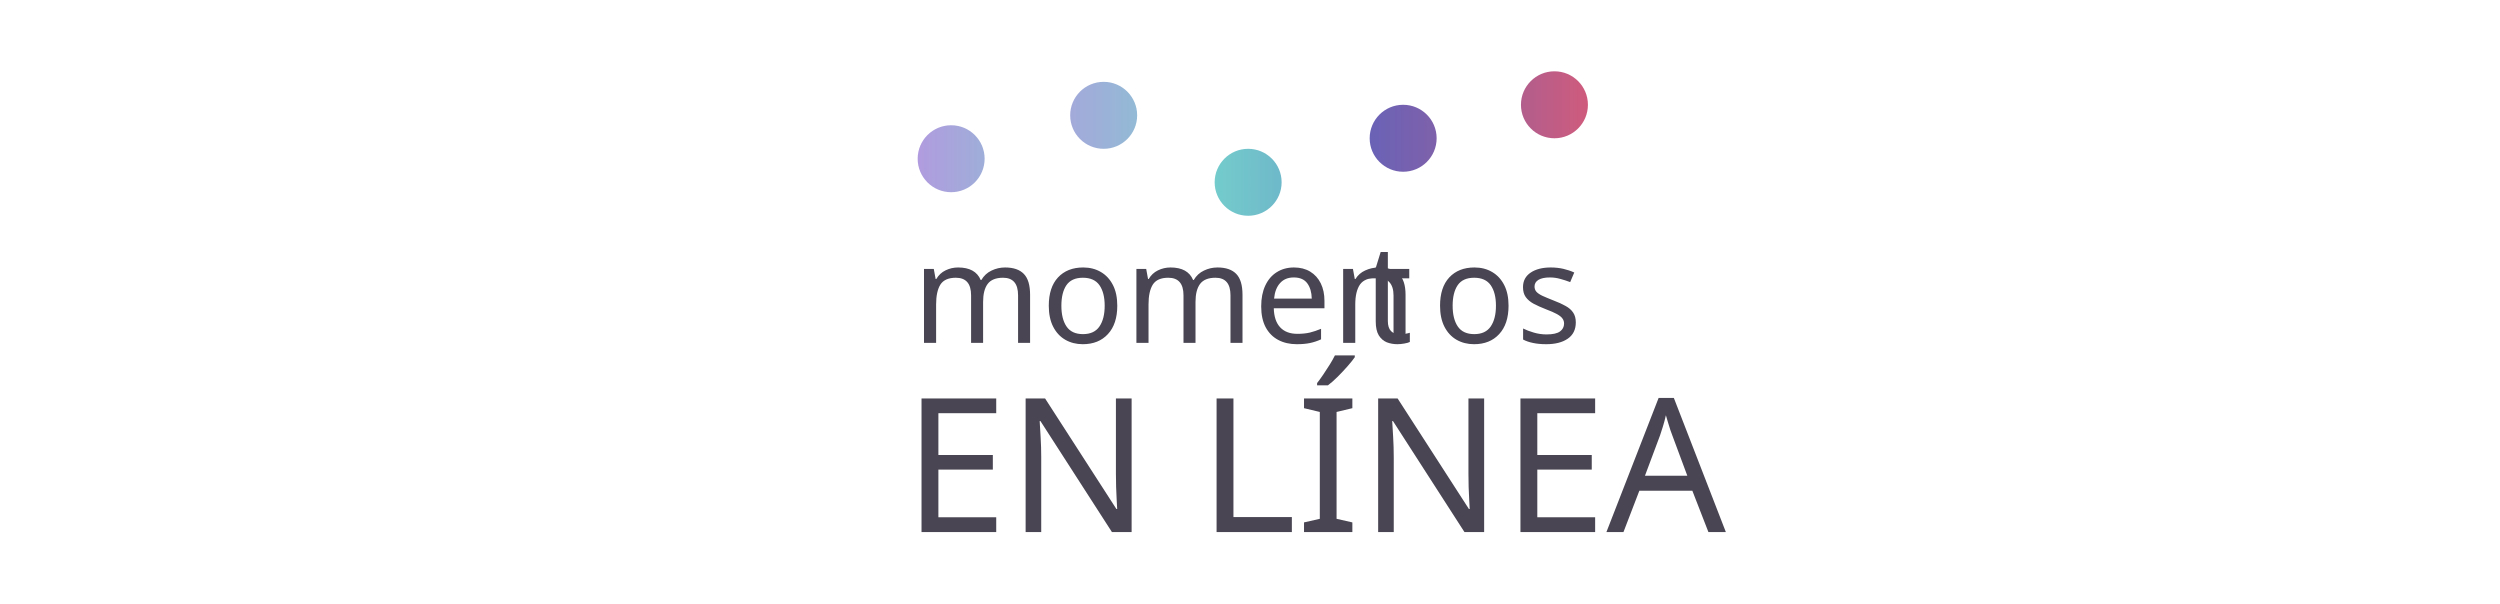
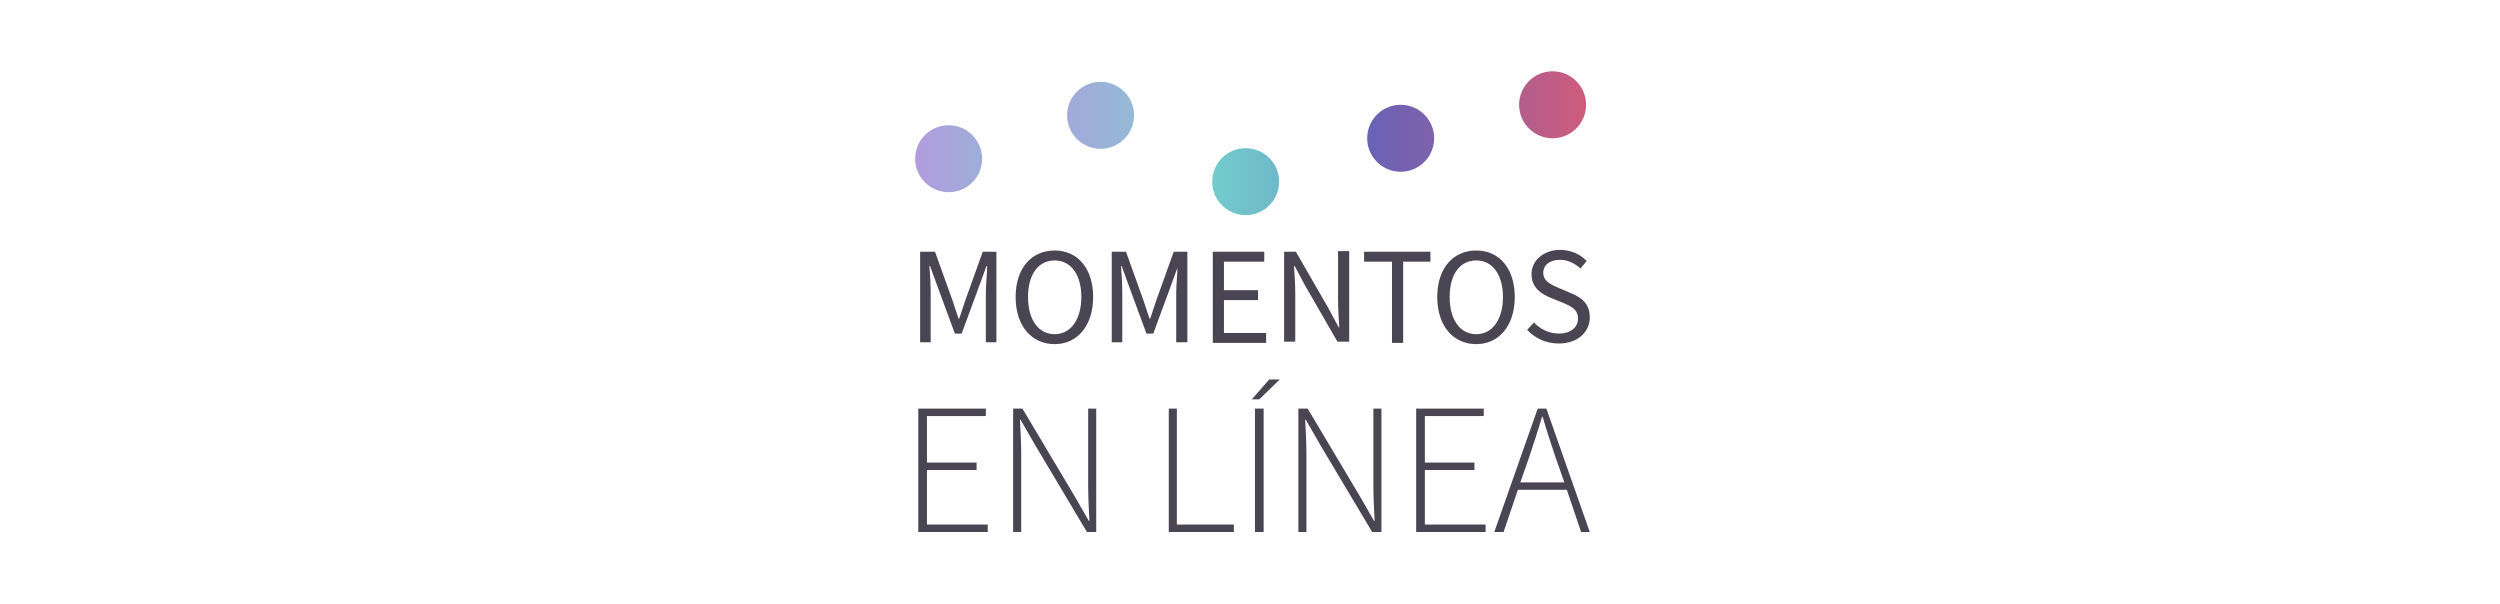
<svg xmlns="http://www.w3.org/2000/svg" xmlns:xlink="http://www.w3.org/1999/xlink" version="1.1" id="Capa_1" x="0px" y="0px" width="403.2px" height="97.4px" viewBox="0 0 403.2 97.4" enable-background="new 0 0 403.2 97.4" xml:space="preserve">
  <g>
    <g>
      <g>
        <g>
-           <text transform="matrix(1 0 0 1 147.1321 55.294)" fill="#494552" font-family="'SourceSansPro-Regular'" font-size="22.244px">momen</text>
-           <text transform="matrix(1 0 0 1 219.8321 55.294)" fill="#494552" font-family="'SourceSansPro-Regular'" font-size="22.244px">t</text>
-           <text transform="matrix(1 0 0 1 231.0321 55.294)" fill="#494552" font-family="'SourceSansPro-Regular'" font-size="22.244px">os</text>
-         </g>
-       </g>
-       <g opacity="0.7" enable-background="new    ">
-         <g>
-           <defs>
-             <circle id="SVGID_1_" cx="153.4" cy="25.6" r="5.4" />
-           </defs>
-           <clipPath id="SVGID_2_">
-             <use xlink:href="#SVGID_1_" overflow="visible" />
-           </clipPath>
-           <linearGradient id="SVGID_3_" gradientUnits="userSpaceOnUse" x1="148" y1="73.898" x2="335.4" y2="73.898" gradientTransform="matrix(1 0 0 -1 0 103.8969)">
-             <stop offset="0" style="stop-color:#8F71D1" />
-             <stop offset="6.334741e-02" style="stop-color:#738EC8" />
-             <stop offset="0.167" style="stop-color:#3DC6B8" />
-             <stop offset="0.282" style="stop-color:#33A1B4" />
-             <stop offset="0.535" style="stop-color:#1B45AA" />
-             <stop offset="0.63" style="stop-color:#1221A6" />
-             <stop offset="0.701" style="stop-color:#2D1F96" />
-             <stop offset="0.854" style="stop-color:#731B6E" />
-             <stop offset="1" style="stop-color:#BB1645" />
-           </linearGradient>
-           <rect x="148" y="15.6" clip-path="url(#SVGID_2_)" fill="url(#SVGID_3_)" width="187.4" height="28.7" />
-         </g>
-       </g>
-       <g opacity="0.7" enable-background="new    ">
-         <g>
-           <defs>
-             <circle id="SVGID_4_" cx="178" cy="18.6" r="5.4" />
-           </defs>
-           <clipPath id="SVGID_5_">
-             <use xlink:href="#SVGID_4_" overflow="visible" />
-           </clipPath>
-           <linearGradient id="SVGID_6_" gradientUnits="userSpaceOnUse" x1="154.9" y1="82.799" x2="342.3" y2="82.799" gradientTransform="matrix(1 0 0 -1 0 103.8969)">
-             <stop offset="3.868383e-02" style="stop-color:#8F71D1" />
-             <stop offset="0.118" style="stop-color:#738EC8" />
-             <stop offset="0.248" style="stop-color:#3DC6B8" />
-             <stop offset="0.342" style="stop-color:#33A1B4" />
-             <stop offset="0.552" style="stop-color:#1B45AA" />
-             <stop offset="0.63" style="stop-color:#1221A6" />
-             <stop offset="0.701" style="stop-color:#2D1F96" />
-             <stop offset="0.854" style="stop-color:#731B6E" />
-             <stop offset="1" style="stop-color:#BB1645" />
-           </linearGradient>
-           <rect x="154.9" y="6.7" clip-path="url(#SVGID_5_)" fill="url(#SVGID_6_)" width="187.4" height="28.7" />
-         </g>
-       </g>
-       <g opacity="0.7" enable-background="new    ">
-         <g>
-           <defs>
-             <circle id="SVGID_7_" cx="201.3" cy="29.4" r="5.4" />
-           </defs>
-           <clipPath id="SVGID_8_">
-             <use xlink:href="#SVGID_7_" overflow="visible" />
-           </clipPath>
-           <linearGradient id="SVGID_9_" gradientUnits="userSpaceOnUse" x1="143" y1="75.499" x2="330.4" y2="75.499" gradientTransform="matrix(1 0 0 -1 0 103.8969)">
-             <stop offset="3.868383e-02" style="stop-color:#8F71D1" />
-             <stop offset="0.118" style="stop-color:#738EC8" />
-             <stop offset="0.248" style="stop-color:#3DC6B8" />
-             <stop offset="0.327" style="stop-color:#33A1B4" />
-             <stop offset="0.503" style="stop-color:#1B45AA" />
-             <stop offset="0.569" style="stop-color:#1221A6" />
-             <stop offset="0.652" style="stop-color:#2D1F96" />
-             <stop offset="0.83" style="stop-color:#731B6E" />
-             <stop offset="1" style="stop-color:#BB1645" />
-           </linearGradient>
-           <rect x="143" y="14" clip-path="url(#SVGID_8_)" fill="url(#SVGID_9_)" width="187.4" height="28.7" />
-         </g>
-       </g>
-       <g opacity="0.7" enable-background="new    ">
-         <g>
-           <defs>
-             <circle id="SVGID_10_" cx="226.3" cy="22.3" r="5.4" />
-           </defs>
-           <clipPath id="SVGID_11_">
-             <use xlink:href="#SVGID_10_" overflow="visible" />
-           </clipPath>
-           <linearGradient id="SVGID_12_" gradientUnits="userSpaceOnUse" x1="97.4" y1="80.799" x2="284.8" y2="80.799" gradientTransform="matrix(1 0 0 -1 0 103.8969)">
-             <stop offset="3.868383e-02" style="stop-color:#8F71D1" />
-             <stop offset="0.118" style="stop-color:#738EC8" />
-             <stop offset="0.248" style="stop-color:#3DC6B8" />
-             <stop offset="0.335" style="stop-color:#33A1B4" />
-             <stop offset="0.528" style="stop-color:#1B45AA" />
-             <stop offset="0.6" style="stop-color:#1221A6" />
-             <stop offset="0.664" style="stop-color:#2D1F96" />
-             <stop offset="0.801" style="stop-color:#731B6E" />
-             <stop offset="0.932" style="stop-color:#BB1645" />
-           </linearGradient>
-           <rect x="97.4" y="8.7" clip-path="url(#SVGID_11_)" fill="url(#SVGID_12_)" width="187.4" height="28.7" />
-         </g>
-       </g>
-       <g opacity="0.7" enable-background="new    ">
-         <g>
-           <defs>
-             <circle id="SVGID_13_" cx="250.7" cy="16.9" r="5.4" />
-           </defs>
-           <clipPath id="SVGID_14_">
-             <use xlink:href="#SVGID_13_" overflow="visible" />
-           </clipPath>
-           <linearGradient id="SVGID_15_" gradientUnits="userSpaceOnUse" x1="68.9" y1="86.198" x2="256.3" y2="86.198" gradientTransform="matrix(1 0 0 -1 0 103.8969)">
-             <stop offset="3.868383e-02" style="stop-color:#8F71D1" />
-             <stop offset="0.118" style="stop-color:#738EC8" />
-             <stop offset="0.248" style="stop-color:#3DC6B8" />
-             <stop offset="0.37" style="stop-color:#33A1B4" />
-             <stop offset="0.641" style="stop-color:#1B45AA" />
-             <stop offset="0.741" style="stop-color:#1221A6" />
-             <stop offset="0.791" style="stop-color:#2D1F96" />
-             <stop offset="0.898" style="stop-color:#731B6E" />
-             <stop offset="1" style="stop-color:#BB1645" />
-           </linearGradient>
-           <rect x="68.9" y="3.3" clip-path="url(#SVGID_14_)" fill="url(#SVGID_15_)" width="187.4" height="28.7" />
-         </g>
-       </g>
-       <g>
-         <g>
-           <text transform="matrix(1 0 0 1 145.7024 85.8156)" fill="#494552" font-family="'SourceSansPro-Light'" font-size="30.194px">EN LÍNEA</text>
+           <path fill="#494552" d="M148.6,40.6h2.2l2.8,7.8l1,3h0.1l1-3l2.8-7.8h2.2v14.6H159v-8c0-1.3,0.2-3,0.2-4.3h-0.1l-1.2,3.3      l-2.8,7.6h-1.1l-2.8-7.6l-1.2-3.3h-0.1c0.1,1.3,0.2,3,0.2,4.3v8h-1.7V40.6z" />
+           <path fill="#494552" d="M163.8,47.9c0-4.7,2.6-7.5,6.3-7.5c3.7,0,6.2,2.9,6.2,7.5c0,4.7-2.6,7.6-6.2,7.6      C166.4,55.5,163.8,52.6,163.8,47.9z M174.4,47.9c0-3.6-1.7-5.9-4.3-5.9c-2.6,0-4.3,2.2-4.3,5.9c0,3.7,1.7,6,4.3,6      C172.7,53.9,174.4,51.5,174.4,47.9z" />
+           <path fill="#494552" d="M179.4,40.6h2.2l2.8,7.8l1,3h0.1l1-3l2.8-7.8h2.2v14.6h-1.8v-8c0-1.3,0.2-3,0.2-4.3H190l-1.2,3.3      l-2.8,7.6h-1.1l-2.8-7.6l-1.2-3.3h-0.1c0.1,1.3,0.2,3,0.2,4.3v8h-1.7V40.6z" />
+           <path fill="#494552" d="M195.5,40.6h8.4v1.6h-6.5v4.6h5.5v1.6h-5.5v5.3h6.8v1.6h-8.6V40.6z" />
+           <path fill="#494552" d="M207.1,40.6h1.9l5.3,9.2l1.6,3h0.1c-0.1-1.5-0.2-3.1-0.2-4.7v-7.6h1.8v14.6h-1.9l-5.3-9.2l-1.6-3h-0.1      c0.1,1.5,0.2,3,0.2,4.6v7.6h-1.8V40.6z" />
+           <path fill="#494552" d="M224.4,42.2H220v-1.6h10.7v1.6h-4.4v13.1h-1.8V42.2z" />
+           <path fill="#494552" d="M231.8,47.9c0-4.7,2.6-7.5,6.3-7.5c3.7,0,6.2,2.9,6.2,7.5c0,4.7-2.6,7.6-6.2,7.6      C234.4,55.5,231.8,52.6,231.8,47.9z M242.4,47.9c0-3.6-1.7-5.9-4.3-5.9c-2.6,0-4.3,2.2-4.3,5.9c0,3.7,1.7,6,4.3,6      C240.7,53.9,242.4,51.5,242.4,47.9z" />
+           <path fill="#494552" d="M247.4,52c1,1.1,2.5,1.8,4,1.8c1.9,0,3.1-1,3.1-2.4c0-1.5-1.1-2-2.5-2.6L250,48c-1.4-0.6-3-1.6-3-3.8      c0-2.2,2-3.9,4.6-3.9c1.7,0,3.3,0.7,4.3,1.8l-1,1.2c-0.9-0.8-2-1.4-3.3-1.4c-1.6,0-2.7,0.8-2.7,2.1c0,1.4,1.3,1.9,2.4,2.4      l2.1,0.9c1.7,0.7,3,1.7,3,3.9c0,2.3-1.9,4.2-5,4.2c-2,0-3.8-0.8-5.1-2.2L247.4,52z" />
        </g>
      </g>
    </g>
-     <rect y="-5.1" fill="none" width="403.2" height="111.3" />
+     <g opacity="0.7">
+       <defs>
+         <circle id="SVGID_1_" opacity="0.7" cx="153" cy="25.6" r="5.4" />
+       </defs>
+       <clipPath id="SVGID_2_">
+         <use xlink:href="#SVGID_1_" overflow="visible" />
+       </clipPath>
+       <linearGradient id="SVGID_3_" gradientUnits="userSpaceOnUse" x1="147.58" y1="29.908" x2="335.261" y2="29.908">
+         <stop offset="0" style="stop-color:#8F71D1" />
+         <stop offset="6.334741e-02" style="stop-color:#738EC8" />
+         <stop offset="0.167" style="stop-color:#3DC6B8" />
+         <stop offset="0.282" style="stop-color:#33A1B4" />
+         <stop offset="0.535" style="stop-color:#1B45AA" />
+         <stop offset="0.63" style="stop-color:#1221A6" />
+         <stop offset="0.701" style="stop-color:#2D1F96" />
+         <stop offset="0.854" style="stop-color:#731B6E" />
+         <stop offset="1" style="stop-color:#BB1645" />
+       </linearGradient>
+       <rect x="147.6" y="15.5" clip-path="url(#SVGID_2_)" fill="url(#SVGID_3_)" width="187.7" height="28.8" />
+     </g>
+     <g opacity="0.7">
+       <defs>
+         <circle id="SVGID_4_" opacity="0.7" cx="177.5" cy="18.6" r="5.4" />
+       </defs>
+       <clipPath id="SVGID_5_">
+         <use xlink:href="#SVGID_4_" overflow="visible" />
+       </clipPath>
+       <linearGradient id="SVGID_6_" gradientUnits="userSpaceOnUse" x1="154.488" y1="21.037" x2="342.17" y2="21.037">
+         <stop offset="3.868383e-02" style="stop-color:#8F71D1" />
+         <stop offset="0.118" style="stop-color:#738EC8" />
+         <stop offset="0.248" style="stop-color:#3DC6B8" />
+         <stop offset="0.342" style="stop-color:#33A1B4" />
+         <stop offset="0.552" style="stop-color:#1B45AA" />
+         <stop offset="0.63" style="stop-color:#1221A6" />
+         <stop offset="0.701" style="stop-color:#2D1F96" />
+         <stop offset="0.854" style="stop-color:#731B6E" />
+         <stop offset="1" style="stop-color:#BB1645" />
+       </linearGradient>
+       <rect x="154.5" y="6.7" clip-path="url(#SVGID_5_)" fill="url(#SVGID_6_)" width="187.7" height="28.8" />
+     </g>
+     <g opacity="0.7">
+       <defs>
+         <circle id="SVGID_7_" opacity="0.7" cx="200.9" cy="29.3" r="5.4" />
+       </defs>
+       <clipPath id="SVGID_8_">
+         <use xlink:href="#SVGID_7_" overflow="visible" />
+       </clipPath>
+       <linearGradient id="SVGID_9_" gradientUnits="userSpaceOnUse" x1="142.526" y1="28.282" x2="330.208" y2="28.282">
+         <stop offset="3.868383e-02" style="stop-color:#8F71D1" />
+         <stop offset="0.118" style="stop-color:#738EC8" />
+         <stop offset="0.248" style="stop-color:#3DC6B8" />
+         <stop offset="0.327" style="stop-color:#33A1B4" />
+         <stop offset="0.503" style="stop-color:#1B45AA" />
+         <stop offset="0.569" style="stop-color:#1221A6" />
+         <stop offset="0.652" style="stop-color:#2D1F96" />
+         <stop offset="0.83" style="stop-color:#731B6E" />
+         <stop offset="1" style="stop-color:#BB1645" />
+       </linearGradient>
+       <rect x="142.5" y="13.9" clip-path="url(#SVGID_8_)" fill="url(#SVGID_9_)" width="187.7" height="28.8" />
+     </g>
+     <g opacity="0.7">
+       <defs>
+         <circle id="SVGID_10_" opacity="0.7" cx="225.9" cy="22.3" r="5.4" />
+       </defs>
+       <clipPath id="SVGID_11_">
+         <use xlink:href="#SVGID_10_" overflow="visible" />
+       </clipPath>
+       <linearGradient id="SVGID_12_" gradientUnits="userSpaceOnUse" x1="96.844" y1="22.969" x2="284.525" y2="22.969">
+         <stop offset="3.868383e-02" style="stop-color:#8F71D1" />
+         <stop offset="0.118" style="stop-color:#738EC8" />
+         <stop offset="0.248" style="stop-color:#3DC6B8" />
+         <stop offset="0.335" style="stop-color:#33A1B4" />
+         <stop offset="0.528" style="stop-color:#1B45AA" />
+         <stop offset="0.6" style="stop-color:#1221A6" />
+         <stop offset="0.664" style="stop-color:#2D1F96" />
+         <stop offset="0.801" style="stop-color:#731B6E" />
+         <stop offset="0.932" style="stop-color:#BB1645" />
+       </linearGradient>
+       <rect x="96.8" y="8.6" clip-path="url(#SVGID_11_)" fill="url(#SVGID_12_)" width="187.7" height="28.8" />
+     </g>
+     <g opacity="0.7">
+       <defs>
+         <circle id="SVGID_13_" opacity="0.7" cx="250.4" cy="16.9" r="5.4" />
+       </defs>
+       <clipPath id="SVGID_14_">
+         <use xlink:href="#SVGID_13_" overflow="visible" />
+       </clipPath>
+       <linearGradient id="SVGID_15_" gradientUnits="userSpaceOnUse" x1="68.321" y1="17.589" x2="256.003" y2="17.589">
+         <stop offset="3.868383e-02" style="stop-color:#8F71D1" />
+         <stop offset="0.118" style="stop-color:#738EC8" />
+         <stop offset="0.248" style="stop-color:#3DC6B8" />
+         <stop offset="0.37" style="stop-color:#33A1B4" />
+         <stop offset="0.641" style="stop-color:#1B45AA" />
+         <stop offset="0.741" style="stop-color:#1221A6" />
+         <stop offset="0.791" style="stop-color:#2D1F96" />
+         <stop offset="0.898" style="stop-color:#731B6E" />
+         <stop offset="1" style="stop-color:#BB1645" />
+       </linearGradient>
+       <rect x="68.3" y="3.2" clip-path="url(#SVGID_14_)" fill="url(#SVGID_15_)" width="187.7" height="28.8" />
+     </g>
+     <g>
+       <g>
+         <g>
+           <path fill="#494552" d="M148.1,65.9H159v1.2h-9.5v7.5h8v1.2h-8v8.8h9.8v1.2h-11.2V65.9z" />
+           <path fill="#494552" d="M163.4,65.9h1.5l8.4,14.1l2.3,4h0.1c-0.1-1.9-0.2-3.9-0.2-5.8V65.9h1.3v19.9h-1.5l-8.4-14.1l-2.3-4h-0.1      c0.1,1.9,0.2,3.7,0.2,5.7v12.4h-1.3V65.9z" />
+           <path fill="#494552" d="M188.4,65.9h1.4v18.7h9.2v1.2h-10.5V65.9z" />
+           <path fill="#494552" d="M203.1,64.4h-1.2l2.8-3.2h1.7L203.1,64.4z M202.4,65.9h1.4v19.9h-1.4V65.9z" />
+           <path fill="#494552" d="M209.4,65.9h1.5l8.4,14.1l2.3,4h0.1c-0.1-1.9-0.2-3.9-0.2-5.8V65.9h1.3v19.9h-1.5l-8.4-14.1l-2.3-4h-0.1      c0.1,1.9,0.2,3.7,0.2,5.7v12.4h-1.3V65.9z" />
+           <path fill="#494552" d="M228.4,65.9h10.9v1.2h-9.5v7.5h8v1.2h-8v8.8h9.8v1.2h-11.2V65.9z" />
+           <path fill="#494552" d="M252.7,79h-7.9l-2.3,6.8H241l7-19.9h1.4l7,19.9H255L252.7,79z M252.3,77.8l-1.3-3.7      c-0.8-2.4-1.5-4.4-2.2-6.9h-0.1c-0.7,2.4-1.4,4.5-2.2,6.9l-1.3,3.7H252.3z" />
+         </g>
+       </g>
+     </g>
  </g>
</svg>
